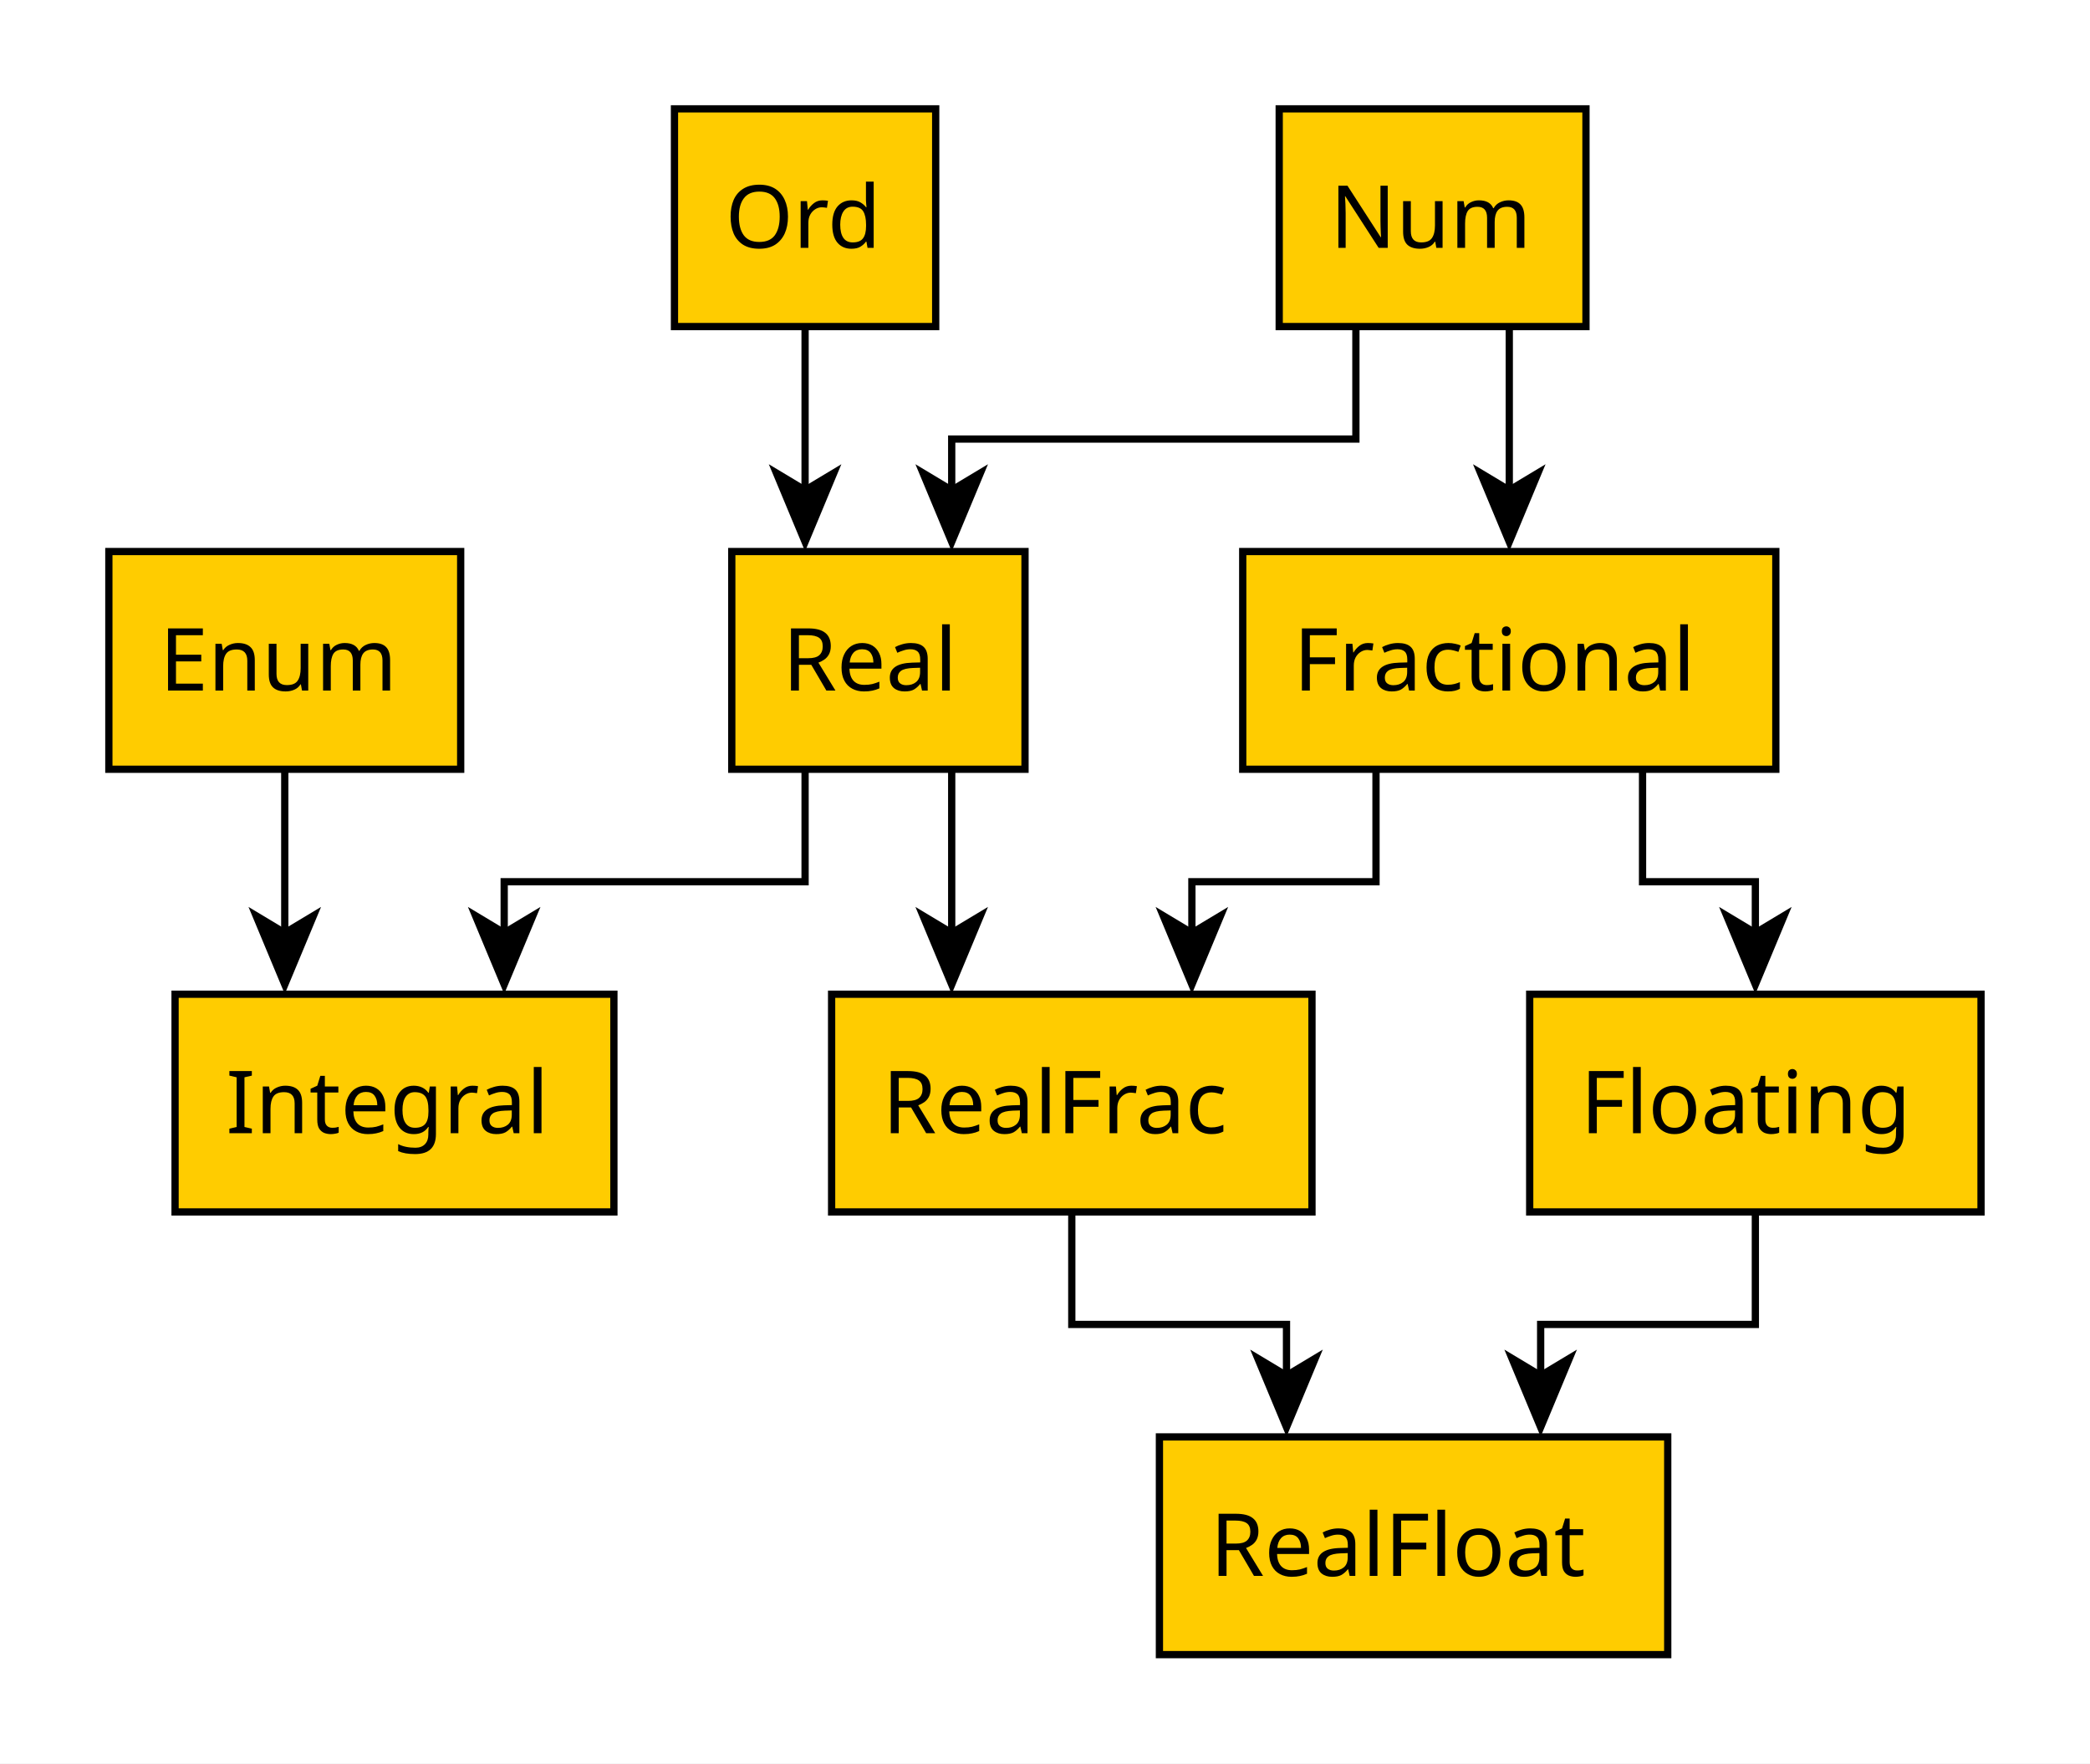
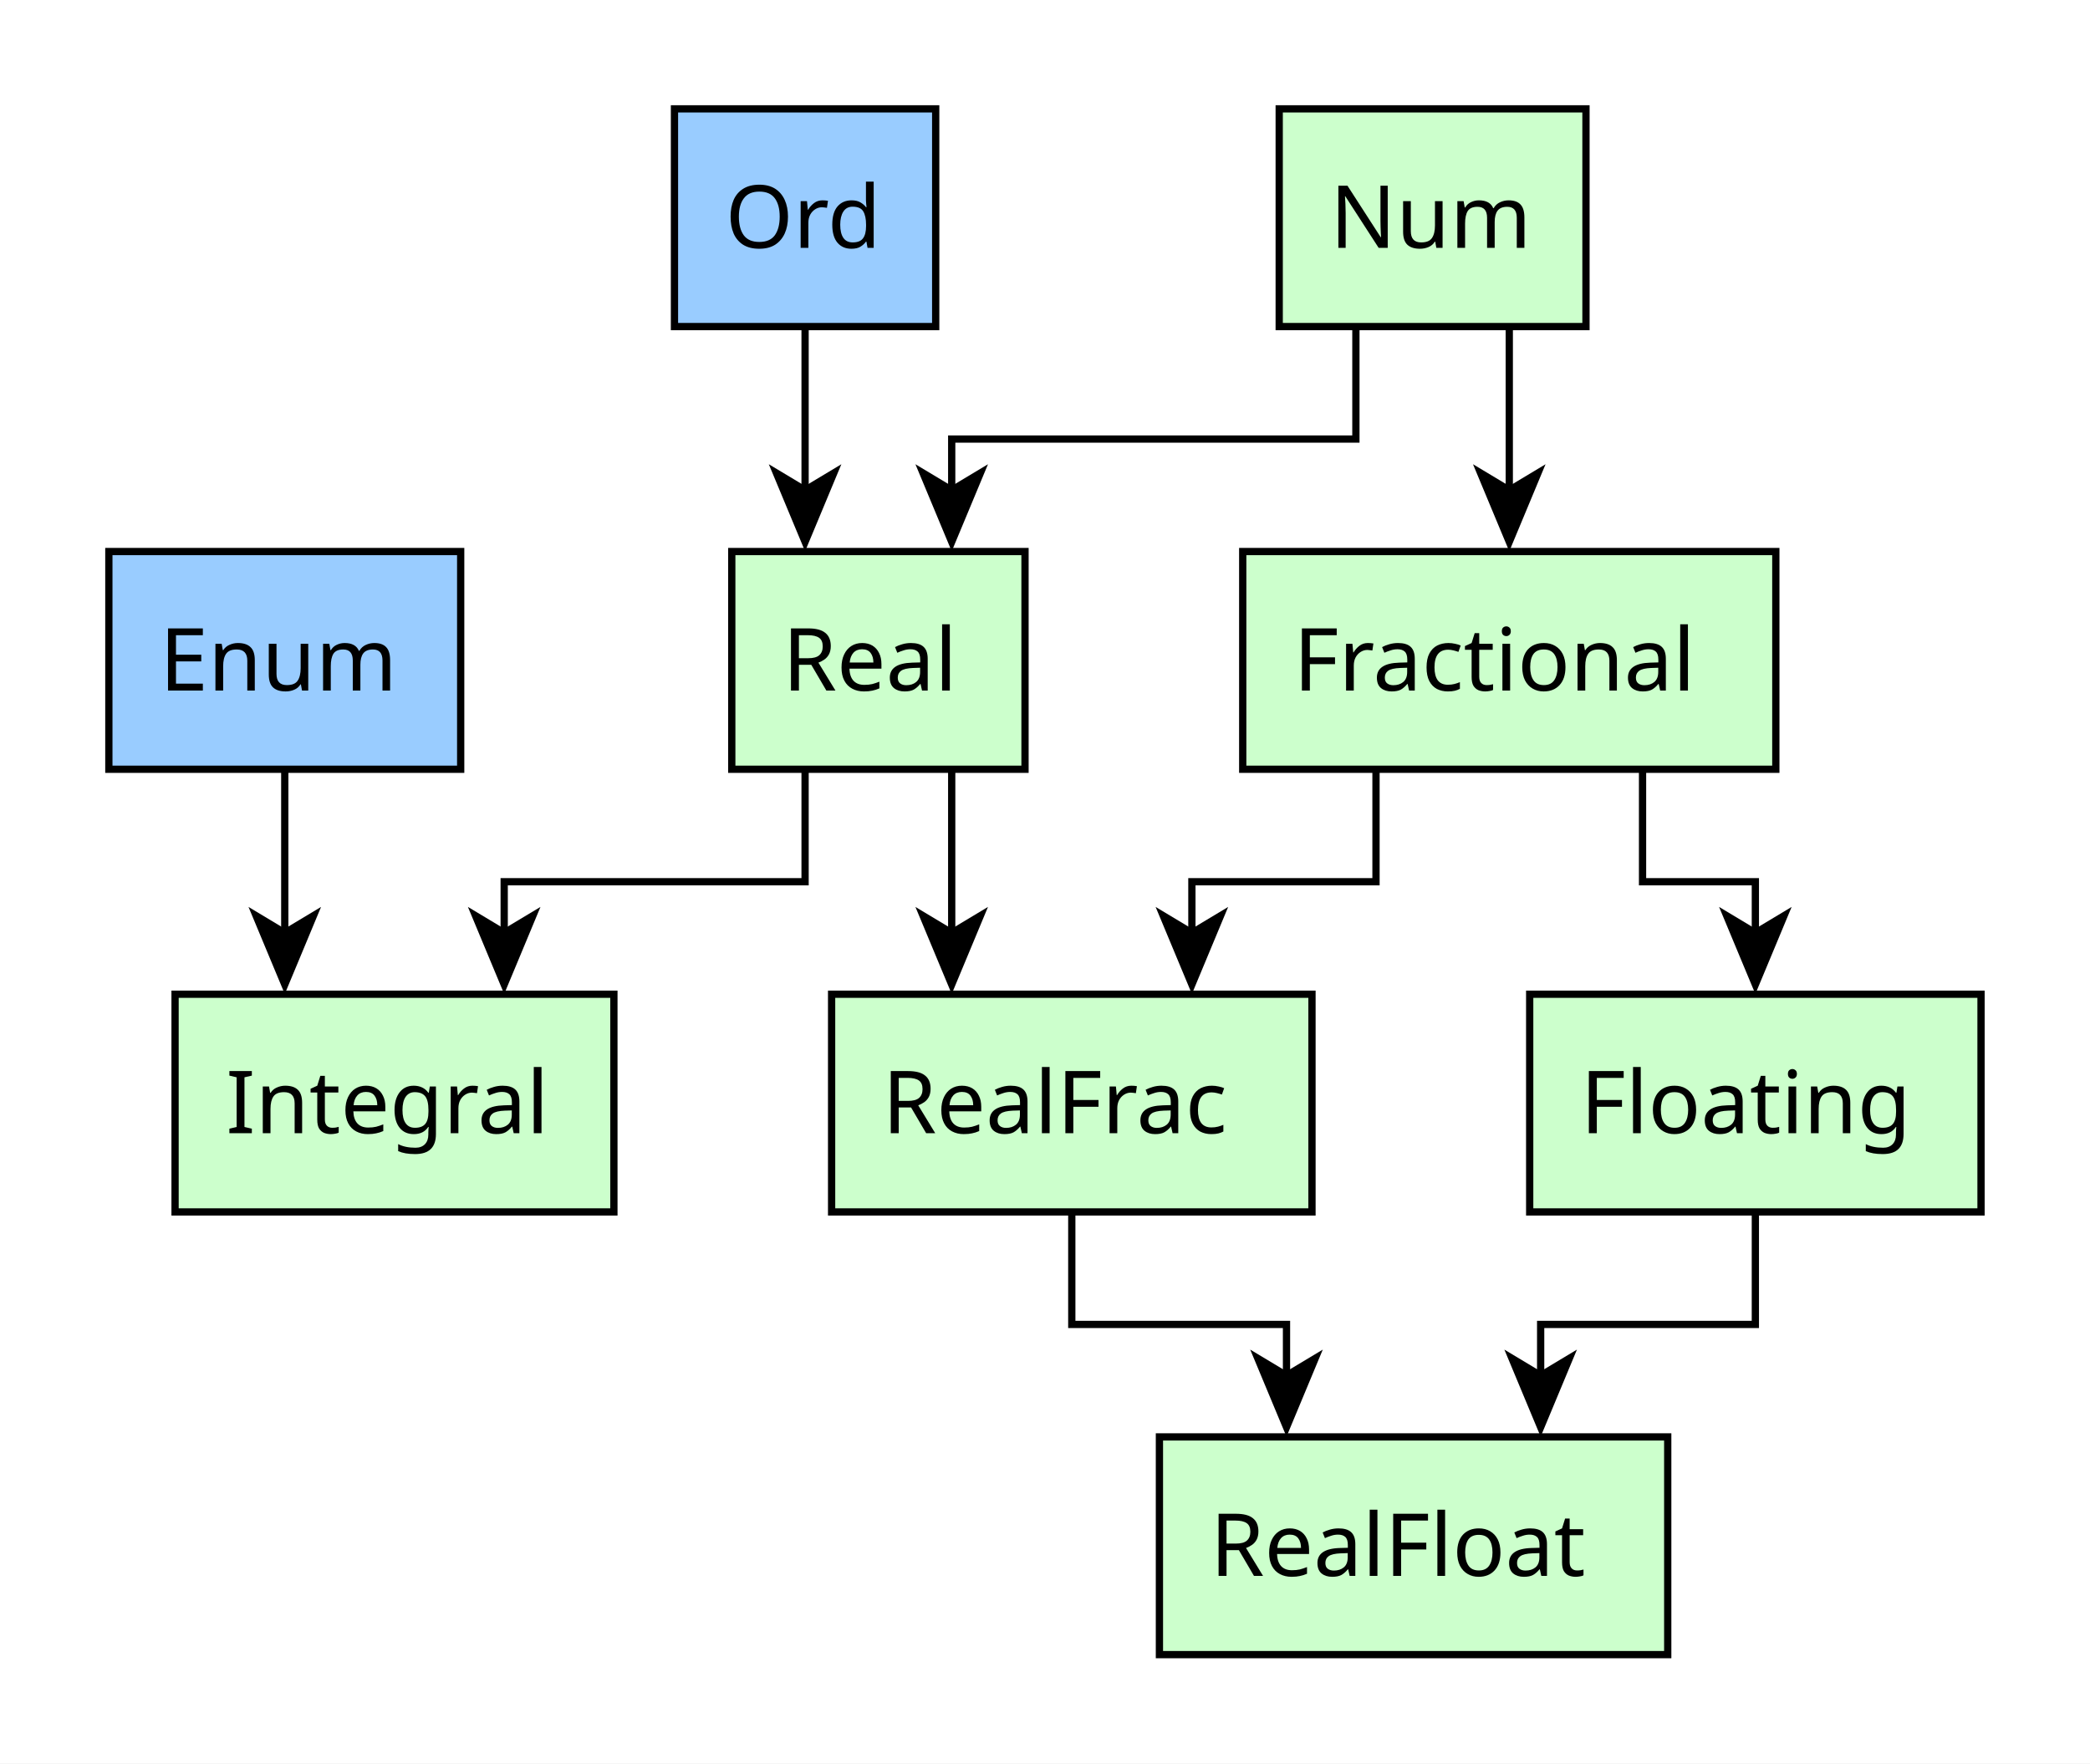
<svg xmlns="http://www.w3.org/2000/svg" fill-opacity="1" color-rendering="auto" color-interpolation="auto" text-rendering="auto" stroke="black" stroke-linecap="square" width="288" stroke-miterlimit="10" shape-rendering="auto" stroke-opacity="1" fill="black" stroke-dasharray="none" font-weight="normal" stroke-width="1" height="243" font-family="'Dialog'" font-style="normal" stroke-linejoin="miter" font-size="12px" stroke-dashoffset="0" image-rendering="auto">
  <defs id="genericDefs" />
  <g>
    <defs id="defs1">
      <clipPath clipPathUnits="userSpaceOnUse" id="clipPath1">
        <path d="M0 0 L288 0 L288 243 L0 243 L0 0 Z" />
      </clipPath>
      <clipPath clipPathUnits="userSpaceOnUse" id="clipPath2">
        <path d="M5 -15 L293 -15 L293 228 L5 228 L5 -15 Z" />
      </clipPath>
    </defs>
    <g fill="white" text-rendering="geometricPrecision" shape-rendering="geometricPrecision" transform="translate(-5,15)" stroke="white">
      <rect x="5" width="288" height="243" y="-15" clip-path="url(#clipPath2)" stroke="none" />
    </g>
-     <g fill="rgb(255,204,0)" text-rendering="geometricPrecision" shape-rendering="geometricPrecision" transform="matrix(1,0,0,1,-5,15)" stroke="rgb(255,204,0)">
+     <g fill="rgb(204,255,204)" text-rendering="geometricPrecision" shape-rendering="geometricPrecision" transform="matrix(1,0,0,1,-5,15)" stroke="rgb(204,255,204)">
      <rect x="181.273" width="42.272" height="30" y="0" clip-path="url(#clipPath2)" stroke="none" />
    </g>
    <g text-rendering="geometricPrecision" stroke-miterlimit="1.45" shape-rendering="geometricPrecision" transform="matrix(1,0,0,1,-5,15)" stroke-linecap="butt">
      <rect fill="none" x="181.273" width="42.272" height="30" y="0" clip-path="url(#clipPath2)" />
      <text x="188.273" xml:space="preserve" y="19.154" clip-path="url(#clipPath2)" font-family="sans-serif" stroke="none">Num</text>
    </g>
-     <g fill="rgb(255,204,0)" text-rendering="geometricPrecision" shape-rendering="geometricPrecision" transform="matrix(1,0,0,1,-5,15)" stroke="rgb(255,204,0)">
+     <g fill="rgb(153,204,255)" text-rendering="geometricPrecision" shape-rendering="geometricPrecision" transform="matrix(1,0,0,1,-5,15)" stroke="rgb(153,204,255)">
      <rect x="97.942" width="35.996" height="30" y="0" clip-path="url(#clipPath2)" stroke="none" />
    </g>
    <g text-rendering="geometricPrecision" stroke-miterlimit="1.45" shape-rendering="geometricPrecision" transform="matrix(1,0,0,1,-5,15)" stroke-linecap="butt">
      <rect fill="none" x="97.942" width="35.996" height="30" y="0" clip-path="url(#clipPath2)" />
      <text x="104.942" xml:space="preserve" y="19.154" clip-path="url(#clipPath2)" font-family="sans-serif" stroke="none">Ord</text>
    </g>
-     <g fill="rgb(255,204,0)" text-rendering="geometricPrecision" shape-rendering="geometricPrecision" transform="matrix(1,0,0,1,-5,15)" stroke="rgb(255,204,0)">
+     <g fill="rgb(204,255,204)" text-rendering="geometricPrecision" shape-rendering="geometricPrecision" transform="matrix(1,0,0,1,-5,15)" stroke="rgb(204,255,204)">
      <rect x="105.838" width="40.408" height="30" y="61" clip-path="url(#clipPath2)" stroke="none" />
    </g>
    <g text-rendering="geometricPrecision" stroke-miterlimit="1.45" shape-rendering="geometricPrecision" transform="matrix(1,0,0,1,-5,15)" stroke-linecap="butt">
      <rect fill="none" x="105.838" width="40.408" height="30" y="61" clip-path="url(#clipPath2)" />
      <text x="112.838" xml:space="preserve" y="80.154" clip-path="url(#clipPath2)" font-family="sans-serif" stroke="none">Real</text>
    </g>
-     <g fill="rgb(255,204,0)" text-rendering="geometricPrecision" shape-rendering="geometricPrecision" transform="matrix(1,0,0,1,-5,15)" stroke="rgb(255,204,0)">
+     <g fill="rgb(153,204,255)" text-rendering="geometricPrecision" shape-rendering="geometricPrecision" transform="matrix(1,0,0,1,-5,15)" stroke="rgb(153,204,255)">
      <rect x="20" width="48.482" height="30" y="61" clip-path="url(#clipPath2)" stroke="none" />
    </g>
    <g text-rendering="geometricPrecision" stroke-miterlimit="1.45" shape-rendering="geometricPrecision" transform="matrix(1,0,0,1,-5,15)" stroke-linecap="butt">
      <rect fill="none" x="20" width="48.482" height="30" y="61" clip-path="url(#clipPath2)" />
      <text x="27" xml:space="preserve" y="80.154" clip-path="url(#clipPath2)" font-family="sans-serif" stroke="none">Enum</text>
    </g>
-     <g fill="rgb(255,204,0)" text-rendering="geometricPrecision" shape-rendering="geometricPrecision" transform="matrix(1,0,0,1,-5,15)" stroke="rgb(255,204,0)">
+     <g fill="rgb(204,255,204)" text-rendering="geometricPrecision" shape-rendering="geometricPrecision" transform="matrix(1,0,0,1,-5,15)" stroke="rgb(204,255,204)">
      <rect x="29.124" width="60.471" height="30" y="122" clip-path="url(#clipPath2)" stroke="none" />
    </g>
    <g text-rendering="geometricPrecision" stroke-miterlimit="1.45" shape-rendering="geometricPrecision" transform="matrix(1,0,0,1,-5,15)" stroke-linecap="butt">
      <rect fill="none" x="29.124" width="60.471" height="30" y="122" clip-path="url(#clipPath2)" />
      <text x="36.124" xml:space="preserve" y="141.154" clip-path="url(#clipPath2)" font-family="sans-serif" stroke="none">Integral</text>
    </g>
-     <g fill="rgb(255,204,0)" text-rendering="geometricPrecision" shape-rendering="geometricPrecision" transform="matrix(1,0,0,1,-5,15)" stroke="rgb(255,204,0)">
+     <g fill="rgb(204,255,204)" text-rendering="geometricPrecision" shape-rendering="geometricPrecision" transform="matrix(1,0,0,1,-5,15)" stroke="rgb(204,255,204)">
      <rect x="176.246" width="73.461" height="30" y="61" clip-path="url(#clipPath2)" stroke="none" />
    </g>
    <g text-rendering="geometricPrecision" stroke-miterlimit="1.45" shape-rendering="geometricPrecision" transform="matrix(1,0,0,1,-5,15)" stroke-linecap="butt">
      <rect fill="none" x="176.246" width="73.461" height="30" y="61" clip-path="url(#clipPath2)" />
      <text x="183.246" xml:space="preserve" y="80.154" clip-path="url(#clipPath2)" font-family="sans-serif" stroke="none">Fractional</text>
    </g>
-     <g fill="rgb(255,204,0)" text-rendering="geometricPrecision" shape-rendering="geometricPrecision" transform="matrix(1,0,0,1,-5,15)" stroke="rgb(255,204,0)">
+     <g fill="rgb(204,255,204)" text-rendering="geometricPrecision" shape-rendering="geometricPrecision" transform="matrix(1,0,0,1,-5,15)" stroke="rgb(204,255,204)">
      <rect x="215.79" width="62.193" height="30" y="122" clip-path="url(#clipPath2)" stroke="none" />
    </g>
    <g text-rendering="geometricPrecision" stroke-miterlimit="1.45" shape-rendering="geometricPrecision" transform="matrix(1,0,0,1,-5,15)" stroke-linecap="butt">
      <rect fill="none" x="215.79" width="62.193" height="30" y="122" clip-path="url(#clipPath2)" />
      <text x="222.79" xml:space="preserve" y="141.154" clip-path="url(#clipPath2)" font-family="sans-serif" stroke="none">Floating</text>
    </g>
-     <g fill="rgb(255,204,0)" text-rendering="geometricPrecision" shape-rendering="geometricPrecision" transform="matrix(1,0,0,1,-5,15)" stroke="rgb(255,204,0)">
+     <g fill="rgb(204,255,204)" text-rendering="geometricPrecision" shape-rendering="geometricPrecision" transform="matrix(1,0,0,1,-5,15)" stroke="rgb(204,255,204)">
      <rect x="119.595" width="66.195" height="30" y="122" clip-path="url(#clipPath2)" stroke="none" />
    </g>
    <g text-rendering="geometricPrecision" stroke-miterlimit="1.45" shape-rendering="geometricPrecision" transform="matrix(1,0,0,1,-5,15)" stroke-linecap="butt">
      <rect fill="none" x="119.595" width="66.195" height="30" y="122" clip-path="url(#clipPath2)" />
      <text x="126.595" xml:space="preserve" y="141.154" clip-path="url(#clipPath2)" font-family="sans-serif" stroke="none">RealFrac</text>
    </g>
-     <g fill="rgb(255,204,0)" text-rendering="geometricPrecision" shape-rendering="geometricPrecision" transform="matrix(1,0,0,1,-5,15)" stroke="rgb(255,204,0)">
+     <g fill="rgb(204,255,204)" text-rendering="geometricPrecision" shape-rendering="geometricPrecision" transform="matrix(1,0,0,1,-5,15)" stroke="rgb(204,255,204)">
      <rect x="164.767" width="70.045" height="30" y="183" clip-path="url(#clipPath2)" stroke="none" />
    </g>
    <g text-rendering="geometricPrecision" stroke-miterlimit="1.45" shape-rendering="geometricPrecision" transform="matrix(1,0,0,1,-5,15)" stroke-linecap="butt">
      <rect fill="none" x="164.767" width="70.045" height="30" y="183" clip-path="url(#clipPath2)" />
      <text x="171.767" xml:space="preserve" y="202.154" clip-path="url(#clipPath2)" font-family="sans-serif" stroke="none">RealFloat</text>
      <path fill="none" d="M191.841 30 L191.841 45.5 L136.144 45.5 L136.144 52.97" clip-path="url(#clipPath2)" />
      <path d="M136.144 60.97 L141.144 48.97 L136.144 51.97 L131.144 48.97 Z" clip-path="url(#clipPath2)" stroke="none" />
      <path fill="none" d="M115.94 30 L115.94 52.97" clip-path="url(#clipPath2)" />
      <path d="M115.94 60.97 L120.94 48.97 L115.94 51.97 L110.94 48.97 Z" clip-path="url(#clipPath2)" stroke="none" />
      <path fill="none" d="M115.94 91 L115.94 106.5 L74.477 106.5 L74.477 113.97" clip-path="url(#clipPath2)" />
      <path d="M74.477 121.97 L79.477 109.97 L74.477 112.97 L69.477 109.97 Z" clip-path="url(#clipPath2)" stroke="none" />
      <path fill="none" d="M44.241 91 L44.241 113.97" clip-path="url(#clipPath2)" />
      <path d="M44.242 121.97 L49.241 109.97 L44.241 112.97 L39.241 109.97 Z" clip-path="url(#clipPath2)" stroke="none" />
      <path fill="none" d="M212.977 30 L212.977 52.97" clip-path="url(#clipPath2)" />
      <path d="M212.977 60.97 L217.977 48.97 L212.977 51.97 L207.977 48.97 Z" clip-path="url(#clipPath2)" stroke="none" />
      <path fill="none" d="M231.342 91 L231.342 106.5 L246.887 106.5 L246.887 113.97" clip-path="url(#clipPath2)" />
      <path d="M246.887 121.97 L251.887 109.97 L246.887 112.97 L241.887 109.97 Z" clip-path="url(#clipPath2)" stroke="none" />
      <path fill="none" d="M136.144 91 L136.144 113.97" clip-path="url(#clipPath2)" />
      <path d="M136.144 121.97 L141.144 109.97 L136.144 112.97 L131.144 109.97 Z" clip-path="url(#clipPath2)" stroke="none" />
      <path fill="none" d="M194.611 91 L194.611 106.5 L169.241 106.5 L169.241 113.97" clip-path="url(#clipPath2)" />
      <path d="M169.241 121.97 L174.241 109.97 L169.241 112.97 L164.241 109.97 Z" clip-path="url(#clipPath2)" stroke="none" />
      <path fill="none" d="M246.887 152 L246.887 167.5 L217.301 167.5 L217.301 174.97" clip-path="url(#clipPath2)" />
      <path d="M217.301 182.97 L222.301 170.97 L217.301 173.97 L212.301 170.97 Z" clip-path="url(#clipPath2)" stroke="none" />
      <path fill="none" d="M152.692 152 L152.692 167.5 L182.279 167.5 L182.279 174.97" clip-path="url(#clipPath2)" />
      <path d="M182.279 182.97 L187.279 170.97 L182.279 173.97 L177.279 170.97 Z" clip-path="url(#clipPath2)" stroke="none" />
    </g>
  </g>
</svg>
